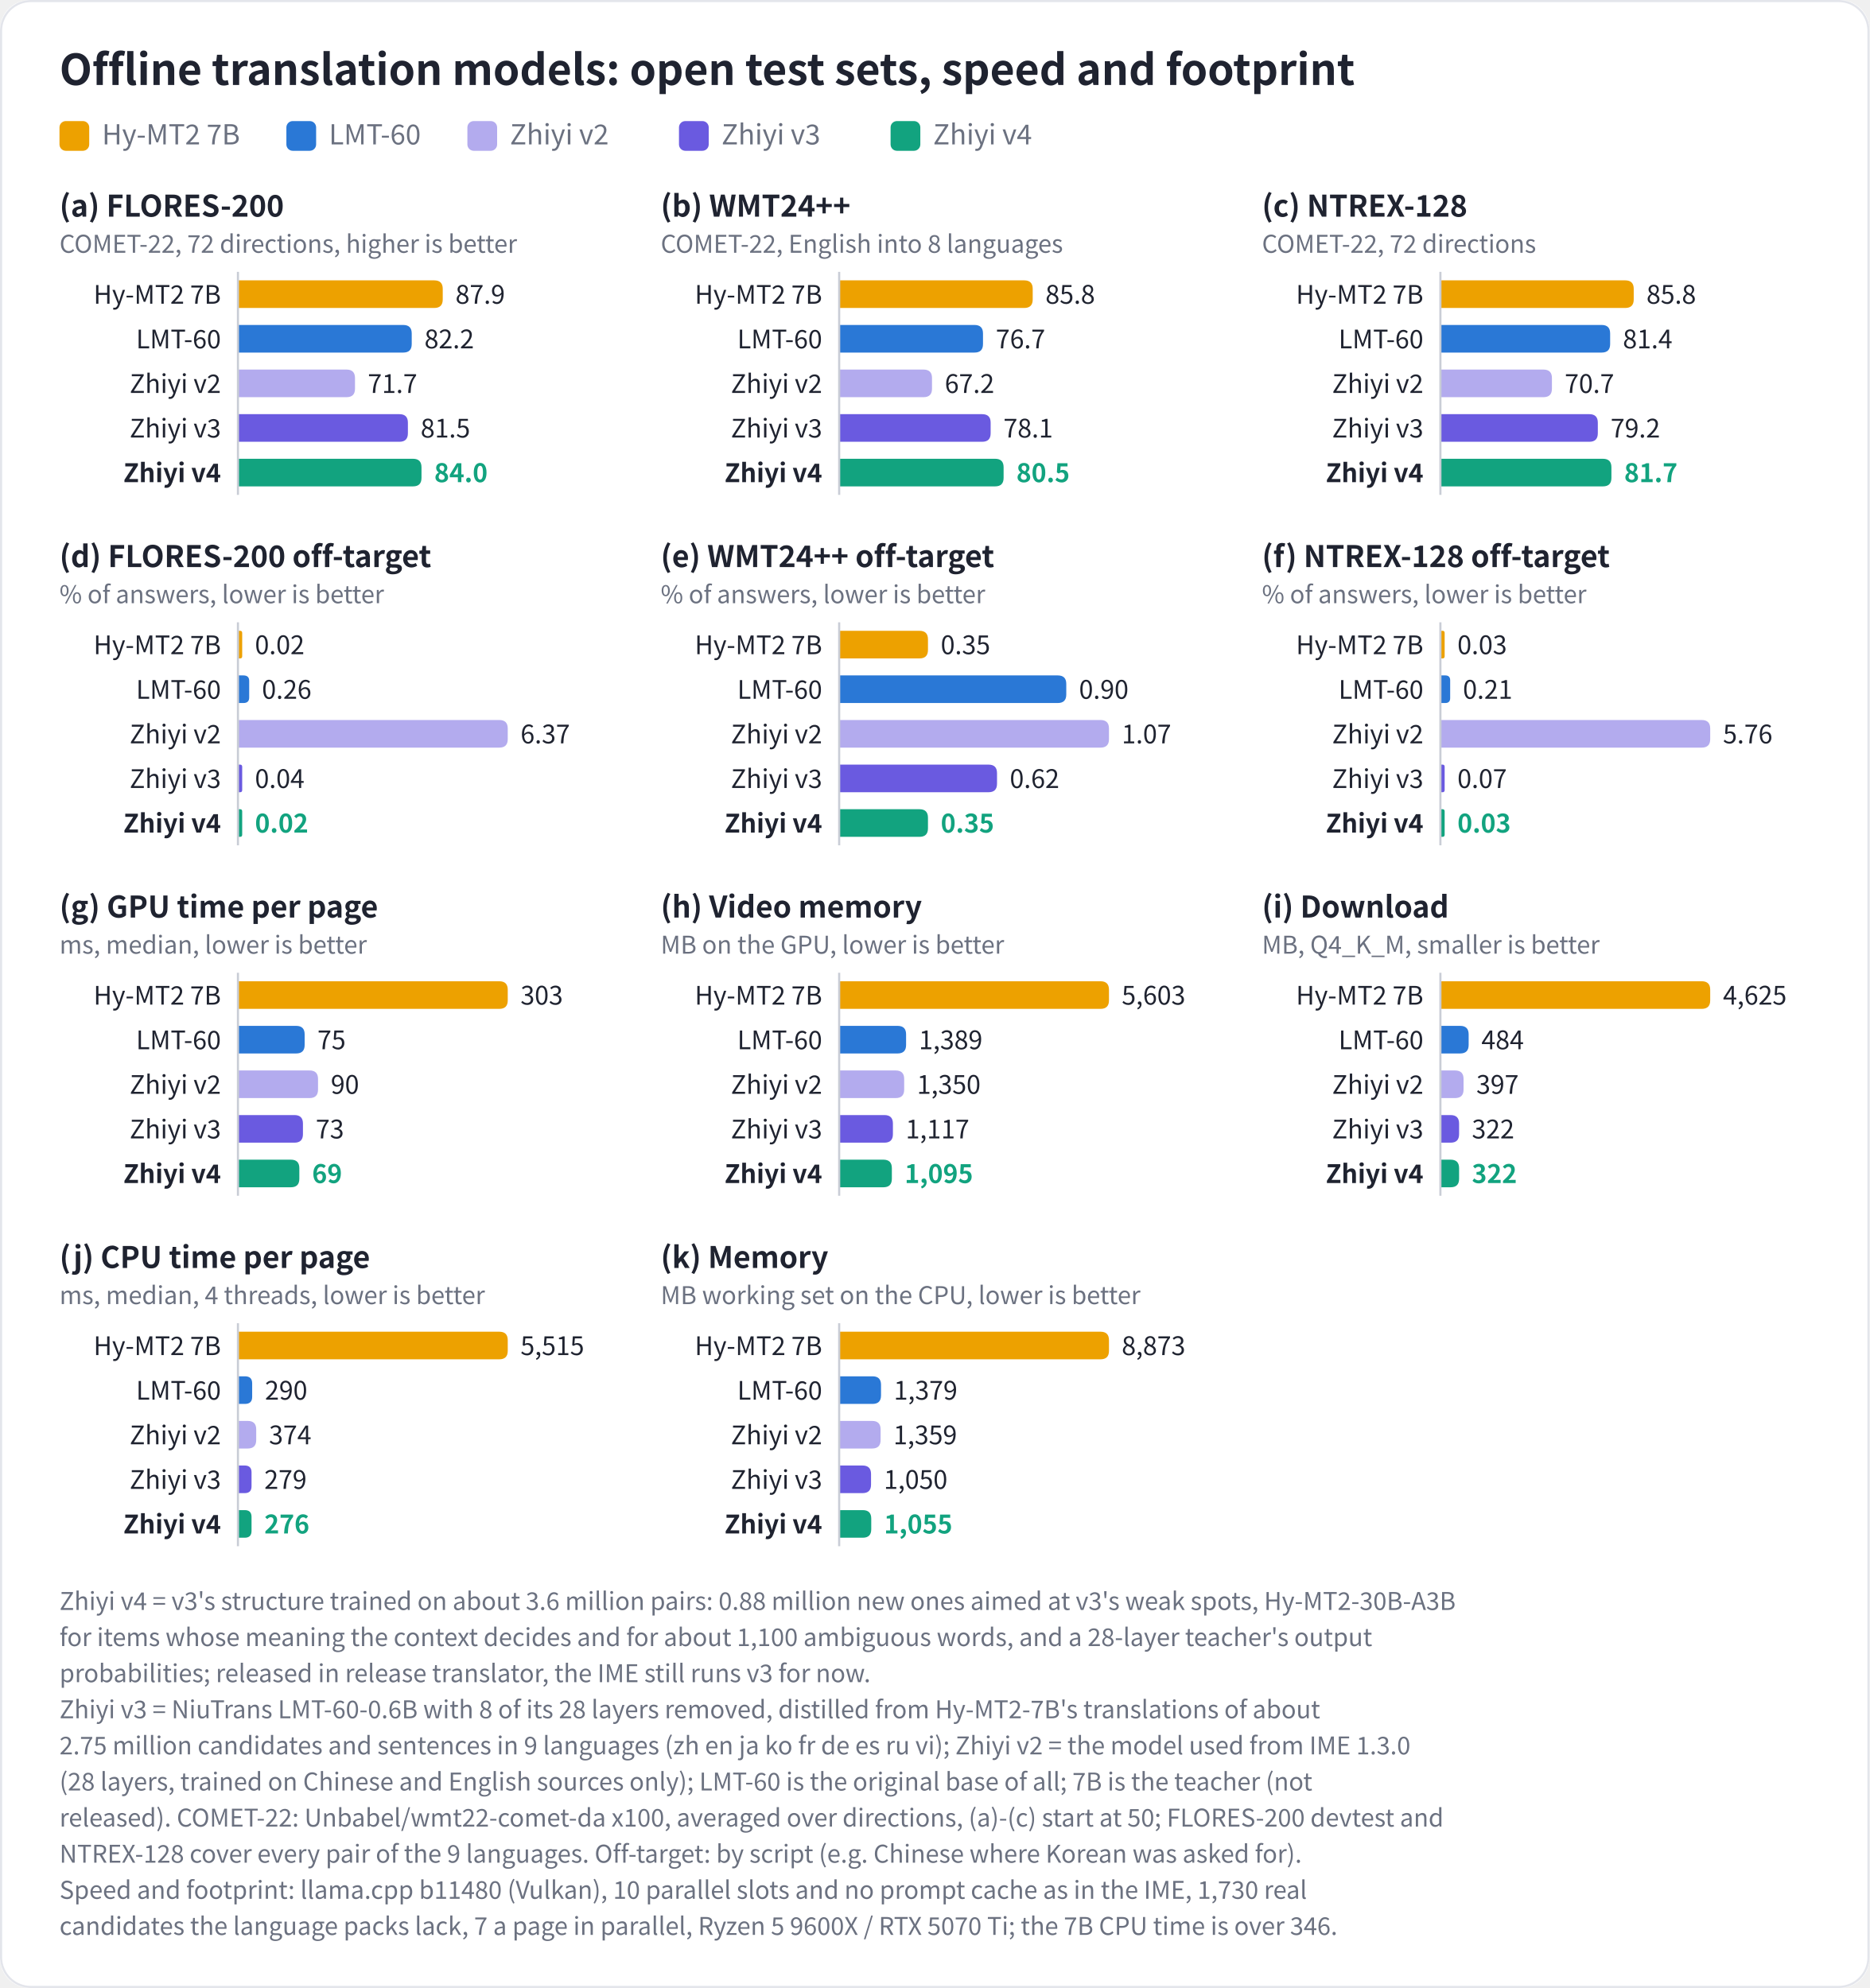
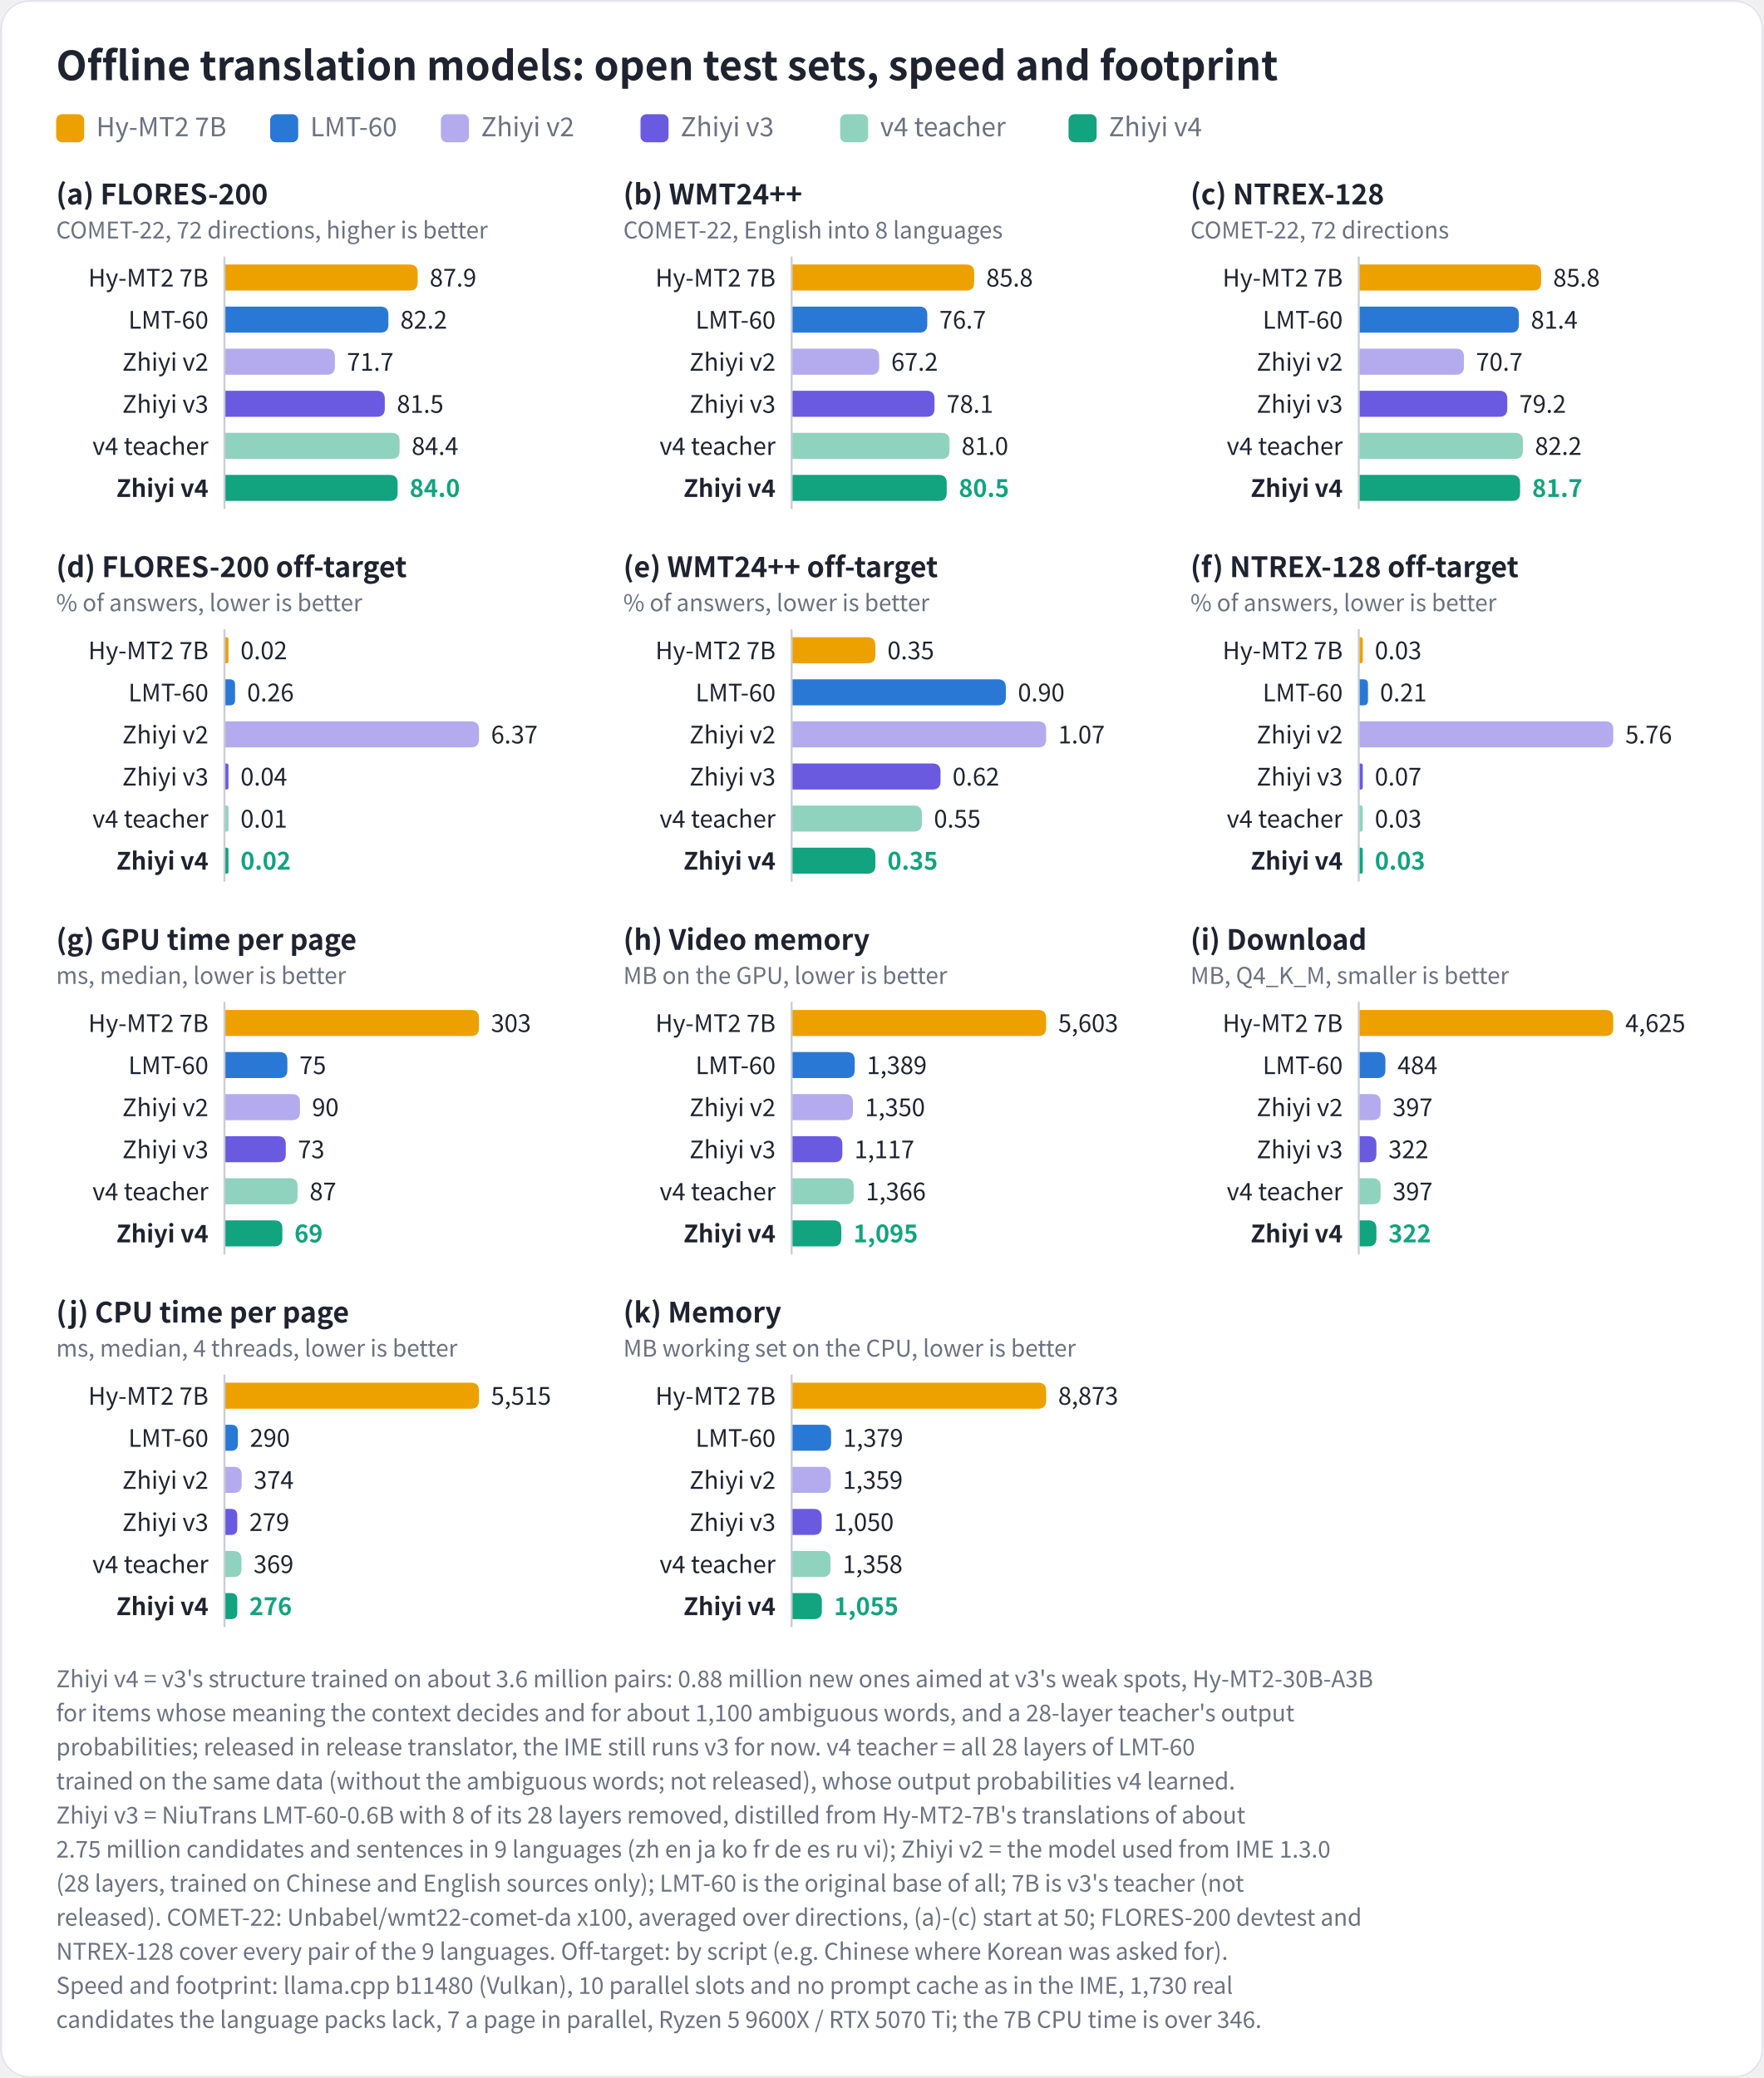
- <svg xmlns="http://www.w3.org/2000/svg" width="880" height="936" viewBox="0 0 880 936" font-family="'Microsoft YaHei','PingFang SC','Noto Sans CJK SC','Segoe UI',sans-serif">
-   <rect width="880" height="936" rx="14" fill="#FFFFFF" />
-   <rect x="0.5" y="0.5" width="879" height="935" rx="14" fill="none" stroke="#E3E5EB" />
+ <svg xmlns="http://www.w3.org/2000/svg" width="880" height="1037" viewBox="0 0 880 1037" font-family="'Microsoft YaHei','PingFang SC','Noto Sans CJK SC','Segoe UI',sans-serif">
+   <rect width="880" height="1037" rx="14" fill="#FFFFFF" />
+   <rect x="0.5" y="0.5" width="879" height="1036" rx="14" fill="none" stroke="#E3E5EB" />
  <text x="28" y="40" font-size="20" font-weight="700" fill="#1F2330">Offline translation models: open test sets, speed and footprint</text>
  <rect x="28" y="57" width="14" height="14" rx="3" fill="#EDA100" />
  <text x="48" y="68" font-size="13" fill="#6B7180">Hy-MT2 7B</text>
  <rect x="134.8" y="57" width="14" height="14" rx="3" fill="#2A78D6" />
  <text x="154.8" y="68" font-size="13" fill="#6B7180">LMT-60</text>
  <rect x="220.0" y="57" width="14" height="14" rx="3" fill="#B3ABEE" />
  <text x="240.0" y="68" font-size="13" fill="#6B7180">Zhiyi v2</text>
  <rect x="319.6" y="57" width="14" height="14" rx="3" fill="#6A5AE0" />
  <text x="339.6" y="68" font-size="13" fill="#6B7180">Zhiyi v3</text>
-   <rect x="419.2" y="57" width="14" height="14" rx="3" fill="#12A37F" />
-   <text x="439.2" y="68" font-size="13" fill="#6B7180">Zhiyi v4</text>
+   <rect x="419.2" y="57" width="14" height="14" rx="3" fill="#8FD3BE" />
+   <text x="439.2" y="68" font-size="13" fill="#6B7180">v4 teacher</text>
+   <rect x="533.2" y="57" width="14" height="14" rx="3" fill="#12A37F" />
+   <text x="553.2" y="68" font-size="13" fill="#6B7180">Zhiyi v4</text>
  <text x="28" y="102" font-size="14" font-weight="700" fill="#1F2330">(a) FLORES-200</text>
  <text x="28" y="119" font-size="11.5" fill="#6B7180">COMET-22, 72 directions, higher is better</text>
  <text x="104" y="143" font-size="12" text-anchor="end" font-weight="400" fill="#1F2330">Hy-MT2 7B</text>
  <path d="M112,132 H204.4 Q208.4,132 208.4,136.0 V141.0 Q208.4,145 204.4,145 H112 Z" fill="#EDA100" />
  <text x="214.4" y="143" font-size="12" font-weight="400" fill="#1F2330">87.9</text>
  <text x="104" y="164" font-size="12" text-anchor="end" font-weight="400" fill="#1F2330">LMT-60</text>
  <path d="M112,153 H189.8 Q193.8,153 193.8,157.0 V162.0 Q193.8,166 189.8,166 H112 Z" fill="#2A78D6" />
  <text x="199.8" y="164" font-size="12" font-weight="400" fill="#1F2330">82.2</text>
  <text x="104" y="185" font-size="12" text-anchor="end" font-weight="400" fill="#1F2330">Zhiyi v2</text>
  <path d="M112,174 H163.1 Q167.1,174 167.1,178.0 V183.0 Q167.1,187 163.1,187 H112 Z" fill="#B3ABEE" />
  <text x="173.1" y="185" font-size="12" font-weight="400" fill="#1F2330">71.7</text>
  <text x="104" y="206" font-size="12" text-anchor="end" font-weight="400" fill="#1F2330">Zhiyi v3</text>
  <path d="M112,195 H188.0 Q192.0,195 192.0,199.0 V204.0 Q192.0,208 188.0,208 H112 Z" fill="#6A5AE0" />
  <text x="198.0" y="206" font-size="12" font-weight="400" fill="#1F2330">81.5</text>
-   <text x="104" y="227" font-size="12" text-anchor="end" font-weight="700" fill="#1F2330">Zhiyi v4</text>
-   <path d="M112,216 H194.4 Q198.4,216 198.4,220.0 V225.0 Q198.4,229 194.4,229 H112 Z" fill="#12A37F" />
-   <text x="204.4" y="227" font-size="12" font-weight="700" fill="#12A37F">84.0</text>
-   <line x1="112" y1="128" x2="112" y2="233" stroke="#C9CDD6" />
+   <text x="104" y="227" font-size="12" text-anchor="end" font-weight="400" fill="#1F2330">v4 teacher</text>
+   <path d="M112,216 H195.4 Q199.4,216 199.4,220.0 V225.0 Q199.4,229 195.4,229 H112 Z" fill="#8FD3BE" />
+   <text x="205.4" y="227" font-size="12" font-weight="400" fill="#1F2330">84.4</text>
+   <text x="104" y="248" font-size="12" text-anchor="end" font-weight="700" fill="#1F2330">Zhiyi v4</text>
+   <path d="M112,237 H194.4 Q198.4,237 198.4,241.0 V246.0 Q198.4,250 194.4,250 H112 Z" fill="#12A37F" />
+   <text x="204.4" y="248" font-size="12" font-weight="700" fill="#12A37F">84.0</text>
+   <line x1="112" y1="128" x2="112" y2="254" stroke="#C9CDD6" />
  <text x="311" y="102" font-size="14" font-weight="700" fill="#1F2330">(b) WMT24++</text>
  <text x="311" y="119" font-size="11.5" fill="#6B7180">COMET-22, English into 8 languages</text>
  <text x="387" y="143" font-size="12" text-anchor="end" font-weight="400" fill="#1F2330">Hy-MT2 7B</text>
  <path d="M395,132 H482.1 Q486.1,132 486.1,136.0 V141.0 Q486.1,145 482.1,145 H395 Z" fill="#EDA100" />
  <text x="492.1" y="143" font-size="12" font-weight="400" fill="#1F2330">85.8</text>
  <text x="387" y="164" font-size="12" text-anchor="end" font-weight="400" fill="#1F2330">LMT-60</text>
  <path d="M395,153 H458.7 Q462.7,153 462.7,157.0 V162.0 Q462.7,166 458.7,166 H395 Z" fill="#2A78D6" />
  <text x="468.7" y="164" font-size="12" font-weight="400" fill="#1F2330">76.7</text>
  <text x="387" y="185" font-size="12" text-anchor="end" font-weight="400" fill="#1F2330">Zhiyi v2</text>
  <path d="M395,174 H434.7 Q438.7,174 438.7,178.0 V183.0 Q438.7,187 434.7,187 H395 Z" fill="#B3ABEE" />
  <text x="444.7" y="185" font-size="12" font-weight="400" fill="#1F2330">67.2</text>
  <text x="387" y="206" font-size="12" text-anchor="end" font-weight="400" fill="#1F2330">Zhiyi v3</text>
  <path d="M395,195 H462.3 Q466.3,195 466.3,199.0 V204.0 Q466.3,208 462.3,208 H395 Z" fill="#6A5AE0" />
  <text x="472.3" y="206" font-size="12" font-weight="400" fill="#1F2330">78.1</text>
-   <text x="387" y="227" font-size="12" text-anchor="end" font-weight="700" fill="#1F2330">Zhiyi v4</text>
-   <path d="M395,216 H468.4 Q472.4,216 472.4,220.0 V225.0 Q472.4,229 468.4,229 H395 Z" fill="#12A37F" />
-   <text x="478.4" y="227" font-size="12" font-weight="700" fill="#12A37F">80.5</text>
-   <line x1="395" y1="128" x2="395" y2="233" stroke="#C9CDD6" />
+   <text x="387" y="227" font-size="12" text-anchor="end" font-weight="400" fill="#1F2330">v4 teacher</text>
+   <path d="M395,216 H469.8 Q473.8,216 473.8,220.0 V225.0 Q473.8,229 469.8,229 H395 Z" fill="#8FD3BE" />
+   <text x="479.8" y="227" font-size="12" font-weight="400" fill="#1F2330">81.0</text>
+   <text x="387" y="248" font-size="12" text-anchor="end" font-weight="700" fill="#1F2330">Zhiyi v4</text>
+   <path d="M395,237 H468.4 Q472.4,237 472.4,241.0 V246.0 Q472.4,250 468.4,250 H395 Z" fill="#12A37F" />
+   <text x="478.4" y="248" font-size="12" font-weight="700" fill="#12A37F">80.5</text>
+   <line x1="395" y1="128" x2="395" y2="254" stroke="#C9CDD6" />
  <text x="594" y="102" font-size="14" font-weight="700" fill="#1F2330">(c) NTREX-128</text>
  <text x="594" y="119" font-size="11.5" fill="#6B7180">COMET-22, 72 directions</text>
  <text x="670" y="143" font-size="12" text-anchor="end" font-weight="400" fill="#1F2330">Hy-MT2 7B</text>
  <path d="M678,132 H765.0 Q769.0,132 769.0,136.0 V141.0 Q769.0,145 765.0,145 H678 Z" fill="#EDA100" />
  <text x="775.0" y="143" font-size="12" font-weight="400" fill="#1F2330">85.8</text>
  <text x="670" y="164" font-size="12" text-anchor="end" font-weight="400" fill="#1F2330">LMT-60</text>
  <path d="M678,153 H753.9 Q757.9,153 757.9,157.0 V162.0 Q757.9,166 753.9,166 H678 Z" fill="#2A78D6" />
  <text x="763.9" y="164" font-size="12" font-weight="400" fill="#1F2330">81.4</text>
  <text x="670" y="185" font-size="12" text-anchor="end" font-weight="400" fill="#1F2330">Zhiyi v2</text>
  <path d="M678,174 H726.5 Q730.5,174 730.5,178.0 V183.0 Q730.5,187 726.5,187 H678 Z" fill="#B3ABEE" />
  <text x="736.5" y="185" font-size="12" font-weight="400" fill="#1F2330">70.7</text>
  <text x="670" y="206" font-size="12" text-anchor="end" font-weight="400" fill="#1F2330">Zhiyi v3</text>
  <path d="M678,195 H748.1 Q752.1,195 752.1,199.0 V204.0 Q752.1,208 748.1,208 H678 Z" fill="#6A5AE0" />
  <text x="758.1" y="206" font-size="12" font-weight="400" fill="#1F2330">79.2</text>
-   <text x="670" y="227" font-size="12" text-anchor="end" font-weight="700" fill="#1F2330">Zhiyi v4</text>
-   <path d="M678,216 H754.5 Q758.5,216 758.5,220.0 V225.0 Q758.5,229 754.5,229 H678 Z" fill="#12A37F" />
-   <text x="764.5" y="227" font-size="12" font-weight="700" fill="#12A37F">81.7</text>
-   <line x1="678" y1="128" x2="678" y2="233" stroke="#C9CDD6" />
-   <text x="28" y="267" font-size="14" font-weight="700" fill="#1F2330">(d) FLORES-200 off-target</text>
-   <text x="28" y="284" font-size="11.5" fill="#6B7180">% of answers, lower is better</text>
-   <text x="104" y="308" font-size="12" text-anchor="end" font-weight="400" fill="#1F2330">Hy-MT2 7B</text>
-   <path d="M112,297 H113.0 Q114.0,297 114.0,298.0 V309.0 Q114.0,310 113.0,310 H112 Z" fill="#EDA100" />
-   <text x="120.0" y="308" font-size="12" font-weight="400" fill="#1F2330">0.02</text>
-   <text x="104" y="329" font-size="12" text-anchor="end" font-weight="400" fill="#1F2330">LMT-60</text>
-   <path d="M112,318 H114.6 Q117.3,318 117.3,320.6 V328.4 Q117.3,331 114.6,331 H112 Z" fill="#2A78D6" />
-   <text x="123.3" y="329" font-size="12" font-weight="400" fill="#1F2330">0.26</text>
-   <text x="104" y="350" font-size="12" text-anchor="end" font-weight="400" fill="#1F2330">Zhiyi v2</text>
-   <path d="M112,339 H235.0 Q239.0,339 239.0,343.0 V348.0 Q239.0,352 235.0,352 H112 Z" fill="#B3ABEE" />
-   <text x="245.0" y="350" font-size="12" font-weight="400" fill="#1F2330">6.37</text>
-   <text x="104" y="371" font-size="12" text-anchor="end" font-weight="400" fill="#1F2330">Zhiyi v3</text>
-   <path d="M112,360 H113.0 Q114.0,360 114.0,361.0 V372.0 Q114.0,373 113.0,373 H112 Z" fill="#6A5AE0" />
-   <text x="120.0" y="371" font-size="12" font-weight="400" fill="#1F2330">0.04</text>
-   <text x="104" y="392" font-size="12" text-anchor="end" font-weight="700" fill="#1F2330">Zhiyi v4</text>
-   <path d="M112,381 H113.0 Q114.0,381 114.0,382.0 V393.0 Q114.0,394 113.0,394 H112 Z" fill="#12A37F" />
-   <text x="120.0" y="392" font-size="12" font-weight="700" fill="#12A37F">0.02</text>
-   <line x1="112" y1="293" x2="112" y2="398" stroke="#C9CDD6" />
-   <text x="311" y="267" font-size="14" font-weight="700" fill="#1F2330">(e) WMT24++ off-target</text>
-   <text x="311" y="284" font-size="11.5" fill="#6B7180">% of answers, lower is better</text>
-   <text x="387" y="308" font-size="12" text-anchor="end" font-weight="400" fill="#1F2330">Hy-MT2 7B</text>
-   <path d="M395,297 H432.8 Q436.8,297 436.8,301.0 V306.0 Q436.8,310 432.8,310 H395 Z" fill="#EDA100" />
-   <text x="442.8" y="308" font-size="12" font-weight="400" fill="#1F2330">0.35</text>
-   <text x="387" y="329" font-size="12" text-anchor="end" font-weight="400" fill="#1F2330">LMT-60</text>
-   <path d="M395,318 H497.9 Q501.9,318 501.9,322.0 V327.0 Q501.9,331 497.9,331 H395 Z" fill="#2A78D6" />
-   <text x="507.9" y="329" font-size="12" font-weight="400" fill="#1F2330">0.90</text>
-   <text x="387" y="350" font-size="12" text-anchor="end" font-weight="400" fill="#1F2330">Zhiyi v2</text>
-   <path d="M395,339 H518.0 Q522.0,339 522.0,343.0 V348.0 Q522.0,352 518.0,352 H395 Z" fill="#B3ABEE" />
-   <text x="528.0" y="350" font-size="12" font-weight="400" fill="#1F2330">1.07</text>
-   <text x="387" y="371" font-size="12" text-anchor="end" font-weight="400" fill="#1F2330">Zhiyi v3</text>
-   <path d="M395,360 H465.3 Q469.3,360 469.3,364.0 V369.0 Q469.3,373 465.3,373 H395 Z" fill="#6A5AE0" />
-   <text x="475.3" y="371" font-size="12" font-weight="400" fill="#1F2330">0.62</text>
-   <text x="387" y="392" font-size="12" text-anchor="end" font-weight="700" fill="#1F2330">Zhiyi v4</text>
-   <path d="M395,381 H432.8 Q436.8,381 436.8,385.0 V390.0 Q436.8,394 432.8,394 H395 Z" fill="#12A37F" />
-   <text x="442.8" y="392" font-size="12" font-weight="700" fill="#12A37F">0.35</text>
-   <line x1="395" y1="293" x2="395" y2="398" stroke="#C9CDD6" />
-   <text x="594" y="267" font-size="14" font-weight="700" fill="#1F2330">(f) NTREX-128 off-target</text>
-   <text x="594" y="284" font-size="11.5" fill="#6B7180">% of answers, lower is better</text>
-   <text x="670" y="308" font-size="12" text-anchor="end" font-weight="400" fill="#1F2330">Hy-MT2 7B</text>
-   <path d="M678,297 H679.0 Q680.0,297 680.0,298.0 V309.0 Q680.0,310 679.0,310 H678 Z" fill="#EDA100" />
-   <text x="686.0" y="308" font-size="12" font-weight="400" fill="#1F2330">0.03</text>
-   <text x="670" y="329" font-size="12" text-anchor="end" font-weight="400" fill="#1F2330">LMT-60</text>
-   <path d="M678,318 H680.3 Q682.6,318 682.6,320.3 V328.7 Q682.6,331 680.3,331 H678 Z" fill="#2A78D6" />
-   <text x="688.6" y="329" font-size="12" font-weight="400" fill="#1F2330">0.21</text>
-   <text x="670" y="350" font-size="12" text-anchor="end" font-weight="400" fill="#1F2330">Zhiyi v2</text>
-   <path d="M678,339 H801.0 Q805.0,339 805.0,343.0 V348.0 Q805.0,352 801.0,352 H678 Z" fill="#B3ABEE" />
-   <text x="811.0" y="350" font-size="12" font-weight="400" fill="#1F2330">5.76</text>
-   <text x="670" y="371" font-size="12" text-anchor="end" font-weight="400" fill="#1F2330">Zhiyi v3</text>
-   <path d="M678,360 H679.0 Q680.0,360 680.0,361.0 V372.0 Q680.0,373 679.0,373 H678 Z" fill="#6A5AE0" />
-   <text x="686.0" y="371" font-size="12" font-weight="400" fill="#1F2330">0.07</text>
-   <text x="670" y="392" font-size="12" text-anchor="end" font-weight="700" fill="#1F2330">Zhiyi v4</text>
-   <path d="M678,381 H679.0 Q680.0,381 680.0,382.0 V393.0 Q680.0,394 679.0,394 H678 Z" fill="#12A37F" />
-   <text x="686.0" y="392" font-size="12" font-weight="700" fill="#12A37F">0.03</text>
-   <line x1="678" y1="293" x2="678" y2="398" stroke="#C9CDD6" />
-   <text x="28" y="432" font-size="14" font-weight="700" fill="#1F2330">(g) GPU time per page</text>
-   <text x="28" y="449" font-size="11.5" fill="#6B7180">ms, median, lower is better</text>
-   <text x="104" y="473" font-size="12" text-anchor="end" font-weight="400" fill="#1F2330">Hy-MT2 7B</text>
-   <path d="M112,462 H235.0 Q239.0,462 239.0,466.0 V471.0 Q239.0,475 235.0,475 H112 Z" fill="#EDA100" />
-   <text x="245.0" y="473" font-size="12" font-weight="400" fill="#1F2330">303</text>
-   <text x="104" y="494" font-size="12" text-anchor="end" font-weight="400" fill="#1F2330">LMT-60</text>
-   <path d="M112,483 H139.4 Q143.4,483 143.4,487.0 V492.0 Q143.4,496 139.4,496 H112 Z" fill="#2A78D6" />
-   <text x="149.4" y="494" font-size="12" font-weight="400" fill="#1F2330">75</text>
-   <text x="104" y="515" font-size="12" text-anchor="end" font-weight="400" fill="#1F2330">Zhiyi v2</text>
-   <path d="M112,504 H145.7 Q149.7,504 149.7,508.0 V513.0 Q149.7,517 145.7,517 H112 Z" fill="#B3ABEE" />
-   <text x="155.7" y="515" font-size="12" font-weight="400" fill="#1F2330">90</text>
-   <text x="104" y="536" font-size="12" text-anchor="end" font-weight="400" fill="#1F2330">Zhiyi v3</text>
-   <path d="M112,525 H138.6 Q142.6,525 142.6,529.0 V534.0 Q142.6,538 138.6,538 H112 Z" fill="#6A5AE0" />
-   <text x="148.6" y="536" font-size="12" font-weight="400" fill="#1F2330">73</text>
-   <text x="104" y="557" font-size="12" text-anchor="end" font-weight="700" fill="#1F2330">Zhiyi v4</text>
-   <path d="M112,546 H136.9 Q140.9,546 140.9,550.0 V555.0 Q140.9,559 136.9,559 H112 Z" fill="#12A37F" />
-   <text x="146.9" y="557" font-size="12" font-weight="700" fill="#12A37F">69</text>
-   <line x1="112" y1="458" x2="112" y2="563" stroke="#C9CDD6" />
-   <text x="311" y="432" font-size="14" font-weight="700" fill="#1F2330">(h) Video memory</text>
-   <text x="311" y="449" font-size="11.5" fill="#6B7180">MB on the GPU, lower is better</text>
-   <text x="387" y="473" font-size="12" text-anchor="end" font-weight="400" fill="#1F2330">Hy-MT2 7B</text>
-   <path d="M395,462 H518.0 Q522.0,462 522.0,466.0 V471.0 Q522.0,475 518.0,475 H395 Z" fill="#EDA100" />
-   <text x="528.0" y="473" font-size="12" font-weight="400" fill="#1F2330">5,603</text>
-   <text x="387" y="494" font-size="12" text-anchor="end" font-weight="400" fill="#1F2330">LMT-60</text>
-   <path d="M395,483 H422.5 Q426.5,483 426.5,487.0 V492.0 Q426.5,496 422.5,496 H395 Z" fill="#2A78D6" />
-   <text x="432.5" y="494" font-size="12" font-weight="400" fill="#1F2330">1,389</text>
-   <text x="387" y="515" font-size="12" text-anchor="end" font-weight="400" fill="#1F2330">Zhiyi v2</text>
-   <path d="M395,504 H421.6 Q425.6,504 425.6,508.0 V513.0 Q425.6,517 421.6,517 H395 Z" fill="#B3ABEE" />
-   <text x="431.6" y="515" font-size="12" font-weight="400" fill="#1F2330">1,350</text>
-   <text x="387" y="536" font-size="12" text-anchor="end" font-weight="400" fill="#1F2330">Zhiyi v3</text>
-   <path d="M395,525 H416.3 Q420.3,525 420.3,529.0 V534.0 Q420.3,538 416.3,538 H395 Z" fill="#6A5AE0" />
-   <text x="426.3" y="536" font-size="12" font-weight="400" fill="#1F2330">1,117</text>
-   <text x="387" y="557" font-size="12" text-anchor="end" font-weight="700" fill="#1F2330">Zhiyi v4</text>
-   <path d="M395,546 H415.8 Q419.8,546 419.8,550.0 V555.0 Q419.8,559 415.8,559 H395 Z" fill="#12A37F" />
-   <text x="425.8" y="557" font-size="12" font-weight="700" fill="#12A37F">1,095</text>
-   <line x1="395" y1="458" x2="395" y2="563" stroke="#C9CDD6" />
-   <text x="594" y="432" font-size="14" font-weight="700" fill="#1F2330">(i) Download</text>
-   <text x="594" y="449" font-size="11.5" fill="#6B7180">MB, Q4_K_M, smaller is better</text>
-   <text x="670" y="473" font-size="12" text-anchor="end" font-weight="400" fill="#1F2330">Hy-MT2 7B</text>
-   <path d="M678,462 H801.0 Q805.0,462 805.0,466.0 V471.0 Q805.0,475 801.0,475 H678 Z" fill="#EDA100" />
-   <text x="811.0" y="473" font-size="12" font-weight="400" fill="#1F2330">4,625</text>
-   <text x="670" y="494" font-size="12" text-anchor="end" font-weight="400" fill="#1F2330">LMT-60</text>
-   <path d="M678,483 H687.3 Q691.3,483 691.3,487.0 V492.0 Q691.3,496 687.3,496 H678 Z" fill="#2A78D6" />
-   <text x="697.3" y="494" font-size="12" font-weight="400" fill="#1F2330">484</text>
-   <text x="670" y="515" font-size="12" text-anchor="end" font-weight="400" fill="#1F2330">Zhiyi v2</text>
-   <path d="M678,504 H684.9 Q688.9,504 688.9,508.0 V513.0 Q688.9,517 684.9,517 H678 Z" fill="#B3ABEE" />
-   <text x="694.9" y="515" font-size="12" font-weight="400" fill="#1F2330">397</text>
-   <text x="670" y="536" font-size="12" text-anchor="end" font-weight="400" fill="#1F2330">Zhiyi v3</text>
-   <path d="M678,525 H682.8 Q686.8,525 686.8,529.0 V534.0 Q686.8,538 682.8,538 H678 Z" fill="#6A5AE0" />
-   <text x="692.8" y="536" font-size="12" font-weight="400" fill="#1F2330">322</text>
-   <text x="670" y="557" font-size="12" text-anchor="end" font-weight="700" fill="#1F2330">Zhiyi v4</text>
-   <path d="M678,546 H682.8 Q686.8,546 686.8,550.0 V555.0 Q686.8,559 682.8,559 H678 Z" fill="#12A37F" />
-   <text x="692.8" y="557" font-size="12" font-weight="700" fill="#12A37F">322</text>
-   <line x1="678" y1="458" x2="678" y2="563" stroke="#C9CDD6" />
-   <text x="28" y="597" font-size="14" font-weight="700" fill="#1F2330">(j) CPU time per page</text>
-   <text x="28" y="614" font-size="11.5" fill="#6B7180">ms, median, 4 threads, lower is better</text>
-   <text x="104" y="638" font-size="12" text-anchor="end" font-weight="400" fill="#1F2330">Hy-MT2 7B</text>
-   <path d="M112,627 H235.0 Q239.0,627 239.0,631.0 V636.0 Q239.0,640 235.0,640 H112 Z" fill="#EDA100" />
-   <text x="245.0" y="638" font-size="12" font-weight="400" fill="#1F2330">5,515</text>
-   <text x="104" y="659" font-size="12" text-anchor="end" font-weight="400" fill="#1F2330">LMT-60</text>
-   <path d="M112,648 H115.3 Q118.7,648 118.7,651.3 V657.7 Q118.7,661 115.3,661 H112 Z" fill="#2A78D6" />
-   <text x="124.7" y="659" font-size="12" font-weight="400" fill="#1F2330">290</text>
-   <text x="104" y="680" font-size="12" text-anchor="end" font-weight="400" fill="#1F2330">Zhiyi v2</text>
-   <path d="M112,669 H116.6 Q120.6,669 120.6,673.0 V678.0 Q120.6,682 116.6,682 H112 Z" fill="#B3ABEE" />
-   <text x="126.6" y="680" font-size="12" font-weight="400" fill="#1F2330">374</text>
-   <text x="104" y="701" font-size="12" text-anchor="end" font-weight="400" fill="#1F2330">Zhiyi v3</text>
-   <path d="M112,690 H115.2 Q118.4,690 118.4,693.2 V699.8 Q118.4,703 115.2,703 H112 Z" fill="#6A5AE0" />
-   <text x="124.4" y="701" font-size="12" font-weight="400" fill="#1F2330">279</text>
-   <text x="104" y="722" font-size="12" text-anchor="end" font-weight="700" fill="#1F2330">Zhiyi v4</text>
-   <path d="M112,711 H115.2 Q118.4,711 118.4,714.2 V720.8 Q118.4,724 115.2,724 H112 Z" fill="#12A37F" />
-   <text x="124.4" y="722" font-size="12" font-weight="700" fill="#12A37F">276</text>
-   <line x1="112" y1="623" x2="112" y2="728" stroke="#C9CDD6" />
-   <text x="311" y="597" font-size="14" font-weight="700" fill="#1F2330">(k) Memory</text>
-   <text x="311" y="614" font-size="11.5" fill="#6B7180">MB working set on the CPU, lower is better</text>
-   <text x="387" y="638" font-size="12" text-anchor="end" font-weight="400" fill="#1F2330">Hy-MT2 7B</text>
-   <path d="M395,627 H518.0 Q522.0,627 522.0,631.0 V636.0 Q522.0,640 518.0,640 H395 Z" fill="#EDA100" />
-   <text x="528.0" y="638" font-size="12" font-weight="400" fill="#1F2330">8,873</text>
-   <text x="387" y="659" font-size="12" text-anchor="end" font-weight="400" fill="#1F2330">LMT-60</text>
-   <path d="M395,648 H410.7 Q414.7,648 414.7,652.0 V657.0 Q414.7,661 410.7,661 H395 Z" fill="#2A78D6" />
-   <text x="420.7" y="659" font-size="12" font-weight="400" fill="#1F2330">1,379</text>
-   <text x="387" y="680" font-size="12" text-anchor="end" font-weight="400" fill="#1F2330">Zhiyi v2</text>
-   <path d="M395,669 H410.5 Q414.5,669 414.5,673.0 V678.0 Q414.5,682 410.5,682 H395 Z" fill="#B3ABEE" />
-   <text x="420.5" y="680" font-size="12" font-weight="400" fill="#1F2330">1,359</text>
-   <text x="387" y="701" font-size="12" text-anchor="end" font-weight="400" fill="#1F2330">Zhiyi v3</text>
-   <path d="M395,690 H406.0 Q410.0,690 410.0,694.0 V699.0 Q410.0,703 406.0,703 H395 Z" fill="#6A5AE0" />
-   <text x="416.0" y="701" font-size="12" font-weight="400" fill="#1F2330">1,050</text>
-   <text x="387" y="722" font-size="12" text-anchor="end" font-weight="700" fill="#1F2330">Zhiyi v4</text>
-   <path d="M395,711 H406.1 Q410.1,711 410.1,715.0 V720.0 Q410.1,724 406.1,724 H395 Z" fill="#12A37F" />
-   <text x="416.1" y="722" font-size="12" font-weight="700" fill="#12A37F">1,055</text>
-   <line x1="395" y1="623" x2="395" y2="728" stroke="#C9CDD6" />
-   <text x="28" y="758" font-size="11.5" fill="#6B7180">Zhiyi v4 = v3's structure trained on about 3.6 million pairs: 0.88 million new ones aimed at v3's weak spots, Hy-MT2-30B-A3B</text>
-   <text x="28" y="775" font-size="11.5" fill="#6B7180">for items whose meaning the context decides and for about 1,100 ambiguous words, and a 28-layer teacher's output</text>
-   <text x="28" y="792" font-size="11.5" fill="#6B7180">probabilities; released in release translator, the IME still runs v3 for now.</text>
-   <text x="28" y="809" font-size="11.5" fill="#6B7180">Zhiyi v3 = NiuTrans LMT-60-0.6B with 8 of its 28 layers removed, distilled from Hy-MT2-7B's translations of about</text>
-   <text x="28" y="826" font-size="11.5" fill="#6B7180">2.75 million candidates and sentences in 9 languages (zh en ja ko fr de es ru vi); Zhiyi v2 = the model used from IME 1.3.0</text>
-   <text x="28" y="843" font-size="11.5" fill="#6B7180">(28 layers, trained on Chinese and English sources only); LMT-60 is the original base of all; 7B is the teacher (not</text>
-   <text x="28" y="860" font-size="11.5" fill="#6B7180">released). COMET-22: Unbabel/wmt22-comet-da x100, averaged over directions, (a)-(c) start at 50; FLORES-200 devtest and</text>
-   <text x="28" y="877" font-size="11.5" fill="#6B7180">NTREX-128 cover every pair of the 9 languages. Off-target: by script (e.g. Chinese where Korean was asked for).</text>
-   <text x="28" y="894" font-size="11.5" fill="#6B7180">Speed and footprint: llama.cpp b11480 (Vulkan), 10 parallel slots and no prompt cache as in the IME, 1,730 real</text>
-   <text x="28" y="911" font-size="11.5" fill="#6B7180">candidates the language packs lack, 7 a page in parallel, Ryzen 5 9600X / RTX 5070 Ti; the 7B CPU time is over 346.</text>
+   <text x="670" y="227" font-size="12" text-anchor="end" font-weight="400" fill="#1F2330">v4 teacher</text>
+   <path d="M678,216 H755.9 Q759.9,216 759.9,220.0 V225.0 Q759.9,229 755.9,229 H678 Z" fill="#8FD3BE" />
+   <text x="765.9" y="227" font-size="12" font-weight="400" fill="#1F2330">82.2</text>
+   <text x="670" y="248" font-size="12" text-anchor="end" font-weight="700" fill="#1F2330">Zhiyi v4</text>
+   <path d="M678,237 H754.5 Q758.5,237 758.5,241.0 V246.0 Q758.5,250 754.5,250 H678 Z" fill="#12A37F" />
+   <text x="764.5" y="248" font-size="12" font-weight="700" fill="#12A37F">81.7</text>
+   <line x1="678" y1="128" x2="678" y2="254" stroke="#C9CDD6" />
+   <text x="28" y="288" font-size="14" font-weight="700" fill="#1F2330">(d) FLORES-200 off-target</text>
+   <text x="28" y="305" font-size="11.5" fill="#6B7180">% of answers, lower is better</text>
+   <text x="104" y="329" font-size="12" text-anchor="end" font-weight="400" fill="#1F2330">Hy-MT2 7B</text>
+   <path d="M112,318 H113.0 Q114.0,318 114.0,319.0 V330.0 Q114.0,331 113.0,331 H112 Z" fill="#EDA100" />
+   <text x="120.0" y="329" font-size="12" font-weight="400" fill="#1F2330">0.02</text>
+   <text x="104" y="350" font-size="12" text-anchor="end" font-weight="400" fill="#1F2330">LMT-60</text>
+   <path d="M112,339 H114.6 Q117.3,339 117.3,341.6 V349.4 Q117.3,352 114.6,352 H112 Z" fill="#2A78D6" />
+   <text x="123.3" y="350" font-size="12" font-weight="400" fill="#1F2330">0.26</text>
+   <text x="104" y="371" font-size="12" text-anchor="end" font-weight="400" fill="#1F2330">Zhiyi v2</text>
+   <path d="M112,360 H235.0 Q239.0,360 239.0,364.0 V369.0 Q239.0,373 235.0,373 H112 Z" fill="#B3ABEE" />
+   <text x="245.0" y="371" font-size="12" font-weight="400" fill="#1F2330">6.37</text>
+   <text x="104" y="392" font-size="12" text-anchor="end" font-weight="400" fill="#1F2330">Zhiyi v3</text>
+   <path d="M112,381 H113.0 Q114.0,381 114.0,382.0 V393.0 Q114.0,394 113.0,394 H112 Z" fill="#6A5AE0" />
+   <text x="120.0" y="392" font-size="12" font-weight="400" fill="#1F2330">0.04</text>
+   <text x="104" y="413" font-size="12" text-anchor="end" font-weight="400" fill="#1F2330">v4 teacher</text>
+   <path d="M112,402 H113.0 Q114.0,402 114.0,403.0 V414.0 Q114.0,415 113.0,415 H112 Z" fill="#8FD3BE" />
+   <text x="120.0" y="413" font-size="12" font-weight="400" fill="#1F2330">0.01</text>
+   <text x="104" y="434" font-size="12" text-anchor="end" font-weight="700" fill="#1F2330">Zhiyi v4</text>
+   <path d="M112,423 H113.0 Q114.0,423 114.0,424.0 V435.0 Q114.0,436 113.0,436 H112 Z" fill="#12A37F" />
+   <text x="120.0" y="434" font-size="12" font-weight="700" fill="#12A37F">0.02</text>
+   <line x1="112" y1="314" x2="112" y2="440" stroke="#C9CDD6" />
+   <text x="311" y="288" font-size="14" font-weight="700" fill="#1F2330">(e) WMT24++ off-target</text>
+   <text x="311" y="305" font-size="11.5" fill="#6B7180">% of answers, lower is better</text>
+   <text x="387" y="329" font-size="12" text-anchor="end" font-weight="400" fill="#1F2330">Hy-MT2 7B</text>
+   <path d="M395,318 H432.8 Q436.8,318 436.8,322.0 V327.0 Q436.8,331 432.8,331 H395 Z" fill="#EDA100" />
+   <text x="442.8" y="329" font-size="12" font-weight="400" fill="#1F2330">0.35</text>
+   <text x="387" y="350" font-size="12" text-anchor="end" font-weight="400" fill="#1F2330">LMT-60</text>
+   <path d="M395,339 H497.9 Q501.9,339 501.9,343.0 V348.0 Q501.9,352 497.9,352 H395 Z" fill="#2A78D6" />
+   <text x="507.9" y="350" font-size="12" font-weight="400" fill="#1F2330">0.90</text>
+   <text x="387" y="371" font-size="12" text-anchor="end" font-weight="400" fill="#1F2330">Zhiyi v2</text>
+   <path d="M395,360 H518.0 Q522.0,360 522.0,364.0 V369.0 Q522.0,373 518.0,373 H395 Z" fill="#B3ABEE" />
+   <text x="528.0" y="371" font-size="12" font-weight="400" fill="#1F2330">1.07</text>
+   <text x="387" y="392" font-size="12" text-anchor="end" font-weight="400" fill="#1F2330">Zhiyi v3</text>
+   <path d="M395,381 H465.3 Q469.3,381 469.3,385.0 V390.0 Q469.3,394 465.3,394 H395 Z" fill="#6A5AE0" />
+   <text x="475.3" y="392" font-size="12" font-weight="400" fill="#1F2330">0.62</text>
+   <text x="387" y="413" font-size="12" text-anchor="end" font-weight="400" fill="#1F2330">v4 teacher</text>
+   <path d="M395,402 H456.0 Q460.0,402 460.0,406.0 V411.0 Q460.0,415 456.0,415 H395 Z" fill="#8FD3BE" />
+   <text x="466.0" y="413" font-size="12" font-weight="400" fill="#1F2330">0.55</text>
+   <text x="387" y="434" font-size="12" text-anchor="end" font-weight="700" fill="#1F2330">Zhiyi v4</text>
+   <path d="M395,423 H432.8 Q436.8,423 436.8,427.0 V432.0 Q436.8,436 432.8,436 H395 Z" fill="#12A37F" />
+   <text x="442.8" y="434" font-size="12" font-weight="700" fill="#12A37F">0.35</text>
+   <line x1="395" y1="314" x2="395" y2="440" stroke="#C9CDD6" />
+   <text x="594" y="288" font-size="14" font-weight="700" fill="#1F2330">(f) NTREX-128 off-target</text>
+   <text x="594" y="305" font-size="11.5" fill="#6B7180">% of answers, lower is better</text>
+   <text x="670" y="329" font-size="12" text-anchor="end" font-weight="400" fill="#1F2330">Hy-MT2 7B</text>
+   <path d="M678,318 H679.0 Q680.0,318 680.0,319.0 V330.0 Q680.0,331 679.0,331 H678 Z" fill="#EDA100" />
+   <text x="686.0" y="329" font-size="12" font-weight="400" fill="#1F2330">0.03</text>
+   <text x="670" y="350" font-size="12" text-anchor="end" font-weight="400" fill="#1F2330">LMT-60</text>
+   <path d="M678,339 H680.3 Q682.6,339 682.6,341.3 V349.7 Q682.6,352 680.3,352 H678 Z" fill="#2A78D6" />
+   <text x="688.6" y="350" font-size="12" font-weight="400" fill="#1F2330">0.21</text>
+   <text x="670" y="371" font-size="12" text-anchor="end" font-weight="400" fill="#1F2330">Zhiyi v2</text>
+   <path d="M678,360 H801.0 Q805.0,360 805.0,364.0 V369.0 Q805.0,373 801.0,373 H678 Z" fill="#B3ABEE" />
+   <text x="811.0" y="371" font-size="12" font-weight="400" fill="#1F2330">5.76</text>
+   <text x="670" y="392" font-size="12" text-anchor="end" font-weight="400" fill="#1F2330">Zhiyi v3</text>
+   <path d="M678,381 H679.0 Q680.0,381 680.0,382.0 V393.0 Q680.0,394 679.0,394 H678 Z" fill="#6A5AE0" />
+   <text x="686.0" y="392" font-size="12" font-weight="400" fill="#1F2330">0.07</text>
+   <text x="670" y="413" font-size="12" text-anchor="end" font-weight="400" fill="#1F2330">v4 teacher</text>
+   <path d="M678,402 H679.0 Q680.0,402 680.0,403.0 V414.0 Q680.0,415 679.0,415 H678 Z" fill="#8FD3BE" />
+   <text x="686.0" y="413" font-size="12" font-weight="400" fill="#1F2330">0.03</text>
+   <text x="670" y="434" font-size="12" text-anchor="end" font-weight="700" fill="#1F2330">Zhiyi v4</text>
+   <path d="M678,423 H679.0 Q680.0,423 680.0,424.0 V435.0 Q680.0,436 679.0,436 H678 Z" fill="#12A37F" />
+   <text x="686.0" y="434" font-size="12" font-weight="700" fill="#12A37F">0.03</text>
+   <line x1="678" y1="314" x2="678" y2="440" stroke="#C9CDD6" />
+   <text x="28" y="474" font-size="14" font-weight="700" fill="#1F2330">(g) GPU time per page</text>
+   <text x="28" y="491" font-size="11.5" fill="#6B7180">ms, median, lower is better</text>
+   <text x="104" y="515" font-size="12" text-anchor="end" font-weight="400" fill="#1F2330">Hy-MT2 7B</text>
+   <path d="M112,504 H235.0 Q239.0,504 239.0,508.0 V513.0 Q239.0,517 235.0,517 H112 Z" fill="#EDA100" />
+   <text x="245.0" y="515" font-size="12" font-weight="400" fill="#1F2330">303</text>
+   <text x="104" y="536" font-size="12" text-anchor="end" font-weight="400" fill="#1F2330">LMT-60</text>
+   <path d="M112,525 H139.4 Q143.4,525 143.4,529.0 V534.0 Q143.4,538 139.4,538 H112 Z" fill="#2A78D6" />
+   <text x="149.4" y="536" font-size="12" font-weight="400" fill="#1F2330">75</text>
+   <text x="104" y="557" font-size="12" text-anchor="end" font-weight="400" fill="#1F2330">Zhiyi v2</text>
+   <path d="M112,546 H145.7 Q149.7,546 149.7,550.0 V555.0 Q149.7,559 145.7,559 H112 Z" fill="#B3ABEE" />
+   <text x="155.7" y="557" font-size="12" font-weight="400" fill="#1F2330">90</text>
+   <text x="104" y="578" font-size="12" text-anchor="end" font-weight="400" fill="#1F2330">Zhiyi v3</text>
+   <path d="M112,567 H138.6 Q142.6,567 142.6,571.0 V576.0 Q142.6,580 138.6,580 H112 Z" fill="#6A5AE0" />
+   <text x="148.6" y="578" font-size="12" font-weight="400" fill="#1F2330">73</text>
+   <text x="104" y="599" font-size="12" text-anchor="end" font-weight="400" fill="#1F2330">v4 teacher</text>
+   <path d="M112,588 H144.5 Q148.5,588 148.5,592.0 V597.0 Q148.5,601 144.5,601 H112 Z" fill="#8FD3BE" />
+   <text x="154.5" y="599" font-size="12" font-weight="400" fill="#1F2330">87</text>
+   <text x="104" y="620" font-size="12" text-anchor="end" font-weight="700" fill="#1F2330">Zhiyi v4</text>
+   <path d="M112,609 H136.9 Q140.9,609 140.9,613.0 V618.0 Q140.9,622 136.9,622 H112 Z" fill="#12A37F" />
+   <text x="146.9" y="620" font-size="12" font-weight="700" fill="#12A37F">69</text>
+   <line x1="112" y1="500" x2="112" y2="626" stroke="#C9CDD6" />
+   <text x="311" y="474" font-size="14" font-weight="700" fill="#1F2330">(h) Video memory</text>
+   <text x="311" y="491" font-size="11.5" fill="#6B7180">MB on the GPU, lower is better</text>
+   <text x="387" y="515" font-size="12" text-anchor="end" font-weight="400" fill="#1F2330">Hy-MT2 7B</text>
+   <path d="M395,504 H518.0 Q522.0,504 522.0,508.0 V513.0 Q522.0,517 518.0,517 H395 Z" fill="#EDA100" />
+   <text x="528.0" y="515" font-size="12" font-weight="400" fill="#1F2330">5,603</text>
+   <text x="387" y="536" font-size="12" text-anchor="end" font-weight="400" fill="#1F2330">LMT-60</text>
+   <path d="M395,525 H422.5 Q426.5,525 426.5,529.0 V534.0 Q426.5,538 422.5,538 H395 Z" fill="#2A78D6" />
+   <text x="432.5" y="536" font-size="12" font-weight="400" fill="#1F2330">1,389</text>
+   <text x="387" y="557" font-size="12" text-anchor="end" font-weight="400" fill="#1F2330">Zhiyi v2</text>
+   <path d="M395,546 H421.6 Q425.6,546 425.6,550.0 V555.0 Q425.6,559 421.6,559 H395 Z" fill="#B3ABEE" />
+   <text x="431.6" y="557" font-size="12" font-weight="400" fill="#1F2330">1,350</text>
+   <text x="387" y="578" font-size="12" text-anchor="end" font-weight="400" fill="#1F2330">Zhiyi v3</text>
+   <path d="M395,567 H416.3 Q420.3,567 420.3,571.0 V576.0 Q420.3,580 416.3,580 H395 Z" fill="#6A5AE0" />
+   <text x="426.3" y="578" font-size="12" font-weight="400" fill="#1F2330">1,117</text>
+   <text x="387" y="599" font-size="12" text-anchor="end" font-weight="400" fill="#1F2330">v4 teacher</text>
+   <path d="M395,588 H422.0 Q426.0,588 426.0,592.0 V597.0 Q426.0,601 422.0,601 H395 Z" fill="#8FD3BE" />
+   <text x="432.0" y="599" font-size="12" font-weight="400" fill="#1F2330">1,366</text>
+   <text x="387" y="620" font-size="12" text-anchor="end" font-weight="700" fill="#1F2330">Zhiyi v4</text>
+   <path d="M395,609 H415.8 Q419.8,609 419.8,613.0 V618.0 Q419.8,622 415.8,622 H395 Z" fill="#12A37F" />
+   <text x="425.8" y="620" font-size="12" font-weight="700" fill="#12A37F">1,095</text>
+   <line x1="395" y1="500" x2="395" y2="626" stroke="#C9CDD6" />
+   <text x="594" y="474" font-size="14" font-weight="700" fill="#1F2330">(i) Download</text>
+   <text x="594" y="491" font-size="11.5" fill="#6B7180">MB, Q4_K_M, smaller is better</text>
+   <text x="670" y="515" font-size="12" text-anchor="end" font-weight="400" fill="#1F2330">Hy-MT2 7B</text>
+   <path d="M678,504 H801.0 Q805.0,504 805.0,508.0 V513.0 Q805.0,517 801.0,517 H678 Z" fill="#EDA100" />
+   <text x="811.0" y="515" font-size="12" font-weight="400" fill="#1F2330">4,625</text>
+   <text x="670" y="536" font-size="12" text-anchor="end" font-weight="400" fill="#1F2330">LMT-60</text>
+   <path d="M678,525 H687.3 Q691.3,525 691.3,529.0 V534.0 Q691.3,538 687.3,538 H678 Z" fill="#2A78D6" />
+   <text x="697.3" y="536" font-size="12" font-weight="400" fill="#1F2330">484</text>
+   <text x="670" y="557" font-size="12" text-anchor="end" font-weight="400" fill="#1F2330">Zhiyi v2</text>
+   <path d="M678,546 H684.9 Q688.9,546 688.9,550.0 V555.0 Q688.9,559 684.9,559 H678 Z" fill="#B3ABEE" />
+   <text x="694.9" y="557" font-size="12" font-weight="400" fill="#1F2330">397</text>
+   <text x="670" y="578" font-size="12" text-anchor="end" font-weight="400" fill="#1F2330">Zhiyi v3</text>
+   <path d="M678,567 H682.8 Q686.8,567 686.8,571.0 V576.0 Q686.8,580 682.8,580 H678 Z" fill="#6A5AE0" />
+   <text x="692.8" y="578" font-size="12" font-weight="400" fill="#1F2330">322</text>
+   <text x="670" y="599" font-size="12" text-anchor="end" font-weight="400" fill="#1F2330">v4 teacher</text>
+   <path d="M678,588 H684.9 Q688.9,588 688.9,592.0 V597.0 Q688.9,601 684.9,601 H678 Z" fill="#8FD3BE" />
+   <text x="694.9" y="599" font-size="12" font-weight="400" fill="#1F2330">397</text>
+   <text x="670" y="620" font-size="12" text-anchor="end" font-weight="700" fill="#1F2330">Zhiyi v4</text>
+   <path d="M678,609 H682.8 Q686.8,609 686.8,613.0 V618.0 Q686.8,622 682.8,622 H678 Z" fill="#12A37F" />
+   <text x="692.8" y="620" font-size="12" font-weight="700" fill="#12A37F">322</text>
+   <line x1="678" y1="500" x2="678" y2="626" stroke="#C9CDD6" />
+   <text x="28" y="660" font-size="14" font-weight="700" fill="#1F2330">(j) CPU time per page</text>
+   <text x="28" y="677" font-size="11.5" fill="#6B7180">ms, median, 4 threads, lower is better</text>
+   <text x="104" y="701" font-size="12" text-anchor="end" font-weight="400" fill="#1F2330">Hy-MT2 7B</text>
+   <path d="M112,690 H235.0 Q239.0,690 239.0,694.0 V699.0 Q239.0,703 235.0,703 H112 Z" fill="#EDA100" />
+   <text x="245.0" y="701" font-size="12" font-weight="400" fill="#1F2330">5,515</text>
+   <text x="104" y="722" font-size="12" text-anchor="end" font-weight="400" fill="#1F2330">LMT-60</text>
+   <path d="M112,711 H115.3 Q118.7,711 118.7,714.3 V720.7 Q118.7,724 115.3,724 H112 Z" fill="#2A78D6" />
+   <text x="124.7" y="722" font-size="12" font-weight="400" fill="#1F2330">290</text>
+   <text x="104" y="743" font-size="12" text-anchor="end" font-weight="400" fill="#1F2330">Zhiyi v2</text>
+   <path d="M112,732 H116.6 Q120.6,732 120.6,736.0 V741.0 Q120.6,745 116.6,745 H112 Z" fill="#B3ABEE" />
+   <text x="126.6" y="743" font-size="12" font-weight="400" fill="#1F2330">374</text>
+   <text x="104" y="764" font-size="12" text-anchor="end" font-weight="400" fill="#1F2330">Zhiyi v3</text>
+   <path d="M112,753 H115.2 Q118.4,753 118.4,756.2 V762.8 Q118.4,766 115.2,766 H112 Z" fill="#6A5AE0" />
+   <text x="124.4" y="764" font-size="12" font-weight="400" fill="#1F2330">279</text>
+   <text x="104" y="785" font-size="12" text-anchor="end" font-weight="400" fill="#1F2330">v4 teacher</text>
+   <path d="M112,774 H116.5 Q120.5,774 120.5,778.0 V783.0 Q120.5,787 116.5,787 H112 Z" fill="#8FD3BE" />
+   <text x="126.5" y="785" font-size="12" font-weight="400" fill="#1F2330">369</text>
+   <text x="104" y="806" font-size="12" text-anchor="end" font-weight="700" fill="#1F2330">Zhiyi v4</text>
+   <path d="M112,795 H115.2 Q118.4,795 118.4,798.2 V804.8 Q118.4,808 115.2,808 H112 Z" fill="#12A37F" />
+   <text x="124.4" y="806" font-size="12" font-weight="700" fill="#12A37F">276</text>
+   <line x1="112" y1="686" x2="112" y2="812" stroke="#C9CDD6" />
+   <text x="311" y="660" font-size="14" font-weight="700" fill="#1F2330">(k) Memory</text>
+   <text x="311" y="677" font-size="11.5" fill="#6B7180">MB working set on the CPU, lower is better</text>
+   <text x="387" y="701" font-size="12" text-anchor="end" font-weight="400" fill="#1F2330">Hy-MT2 7B</text>
+   <path d="M395,690 H518.0 Q522.0,690 522.0,694.0 V699.0 Q522.0,703 518.0,703 H395 Z" fill="#EDA100" />
+   <text x="528.0" y="701" font-size="12" font-weight="400" fill="#1F2330">8,873</text>
+   <text x="387" y="722" font-size="12" text-anchor="end" font-weight="400" fill="#1F2330">LMT-60</text>
+   <path d="M395,711 H410.7 Q414.7,711 414.7,715.0 V720.0 Q414.7,724 410.7,724 H395 Z" fill="#2A78D6" />
+   <text x="420.7" y="722" font-size="12" font-weight="400" fill="#1F2330">1,379</text>
+   <text x="387" y="743" font-size="12" text-anchor="end" font-weight="400" fill="#1F2330">Zhiyi v2</text>
+   <path d="M395,732 H410.5 Q414.5,732 414.5,736.0 V741.0 Q414.5,745 410.5,745 H395 Z" fill="#B3ABEE" />
+   <text x="420.5" y="743" font-size="12" font-weight="400" fill="#1F2330">1,359</text>
+   <text x="387" y="764" font-size="12" text-anchor="end" font-weight="400" fill="#1F2330">Zhiyi v3</text>
+   <path d="M395,753 H406.0 Q410.0,753 410.0,757.0 V762.0 Q410.0,766 406.0,766 H395 Z" fill="#6A5AE0" />
+   <text x="416.0" y="764" font-size="12" font-weight="400" fill="#1F2330">1,050</text>
+   <text x="387" y="785" font-size="12" text-anchor="end" font-weight="400" fill="#1F2330">v4 teacher</text>
+   <path d="M395,774 H410.4 Q414.4,774 414.4,778.0 V783.0 Q414.4,787 410.4,787 H395 Z" fill="#8FD3BE" />
+   <text x="420.4" y="785" font-size="12" font-weight="400" fill="#1F2330">1,358</text>
+   <text x="387" y="806" font-size="12" text-anchor="end" font-weight="700" fill="#1F2330">Zhiyi v4</text>
+   <path d="M395,795 H406.1 Q410.1,795 410.1,799.0 V804.0 Q410.1,808 406.1,808 H395 Z" fill="#12A37F" />
+   <text x="416.1" y="806" font-size="12" font-weight="700" fill="#12A37F">1,055</text>
+   <line x1="395" y1="686" x2="395" y2="812" stroke="#C9CDD6" />
+   <text x="28" y="842" font-size="11.5" fill="#6B7180">Zhiyi v4 = v3's structure trained on about 3.6 million pairs: 0.88 million new ones aimed at v3's weak spots, Hy-MT2-30B-A3B</text>
+   <text x="28" y="859" font-size="11.5" fill="#6B7180">for items whose meaning the context decides and for about 1,100 ambiguous words, and a 28-layer teacher's output</text>
+   <text x="28" y="876" font-size="11.5" fill="#6B7180">probabilities; released in release translator, the IME still runs v3 for now. v4 teacher = all 28 layers of LMT-60</text>
+   <text x="28" y="893" font-size="11.5" fill="#6B7180">trained on the same data (without the ambiguous words; not released), whose output probabilities v4 learned.</text>
+   <text x="28" y="910" font-size="11.5" fill="#6B7180">Zhiyi v3 = NiuTrans LMT-60-0.6B with 8 of its 28 layers removed, distilled from Hy-MT2-7B's translations of about</text>
+   <text x="28" y="927" font-size="11.5" fill="#6B7180">2.75 million candidates and sentences in 9 languages (zh en ja ko fr de es ru vi); Zhiyi v2 = the model used from IME 1.3.0</text>
+   <text x="28" y="944" font-size="11.5" fill="#6B7180">(28 layers, trained on Chinese and English sources only); LMT-60 is the original base of all; 7B is v3's teacher (not</text>
+   <text x="28" y="961" font-size="11.5" fill="#6B7180">released). COMET-22: Unbabel/wmt22-comet-da x100, averaged over directions, (a)-(c) start at 50; FLORES-200 devtest and</text>
+   <text x="28" y="978" font-size="11.5" fill="#6B7180">NTREX-128 cover every pair of the 9 languages. Off-target: by script (e.g. Chinese where Korean was asked for).</text>
+   <text x="28" y="995" font-size="11.5" fill="#6B7180">Speed and footprint: llama.cpp b11480 (Vulkan), 10 parallel slots and no prompt cache as in the IME, 1,730 real</text>
+   <text x="28" y="1012" font-size="11.5" fill="#6B7180">candidates the language packs lack, 7 a page in parallel, Ryzen 5 9600X / RTX 5070 Ti; the 7B CPU time is over 346.</text>
</svg>
